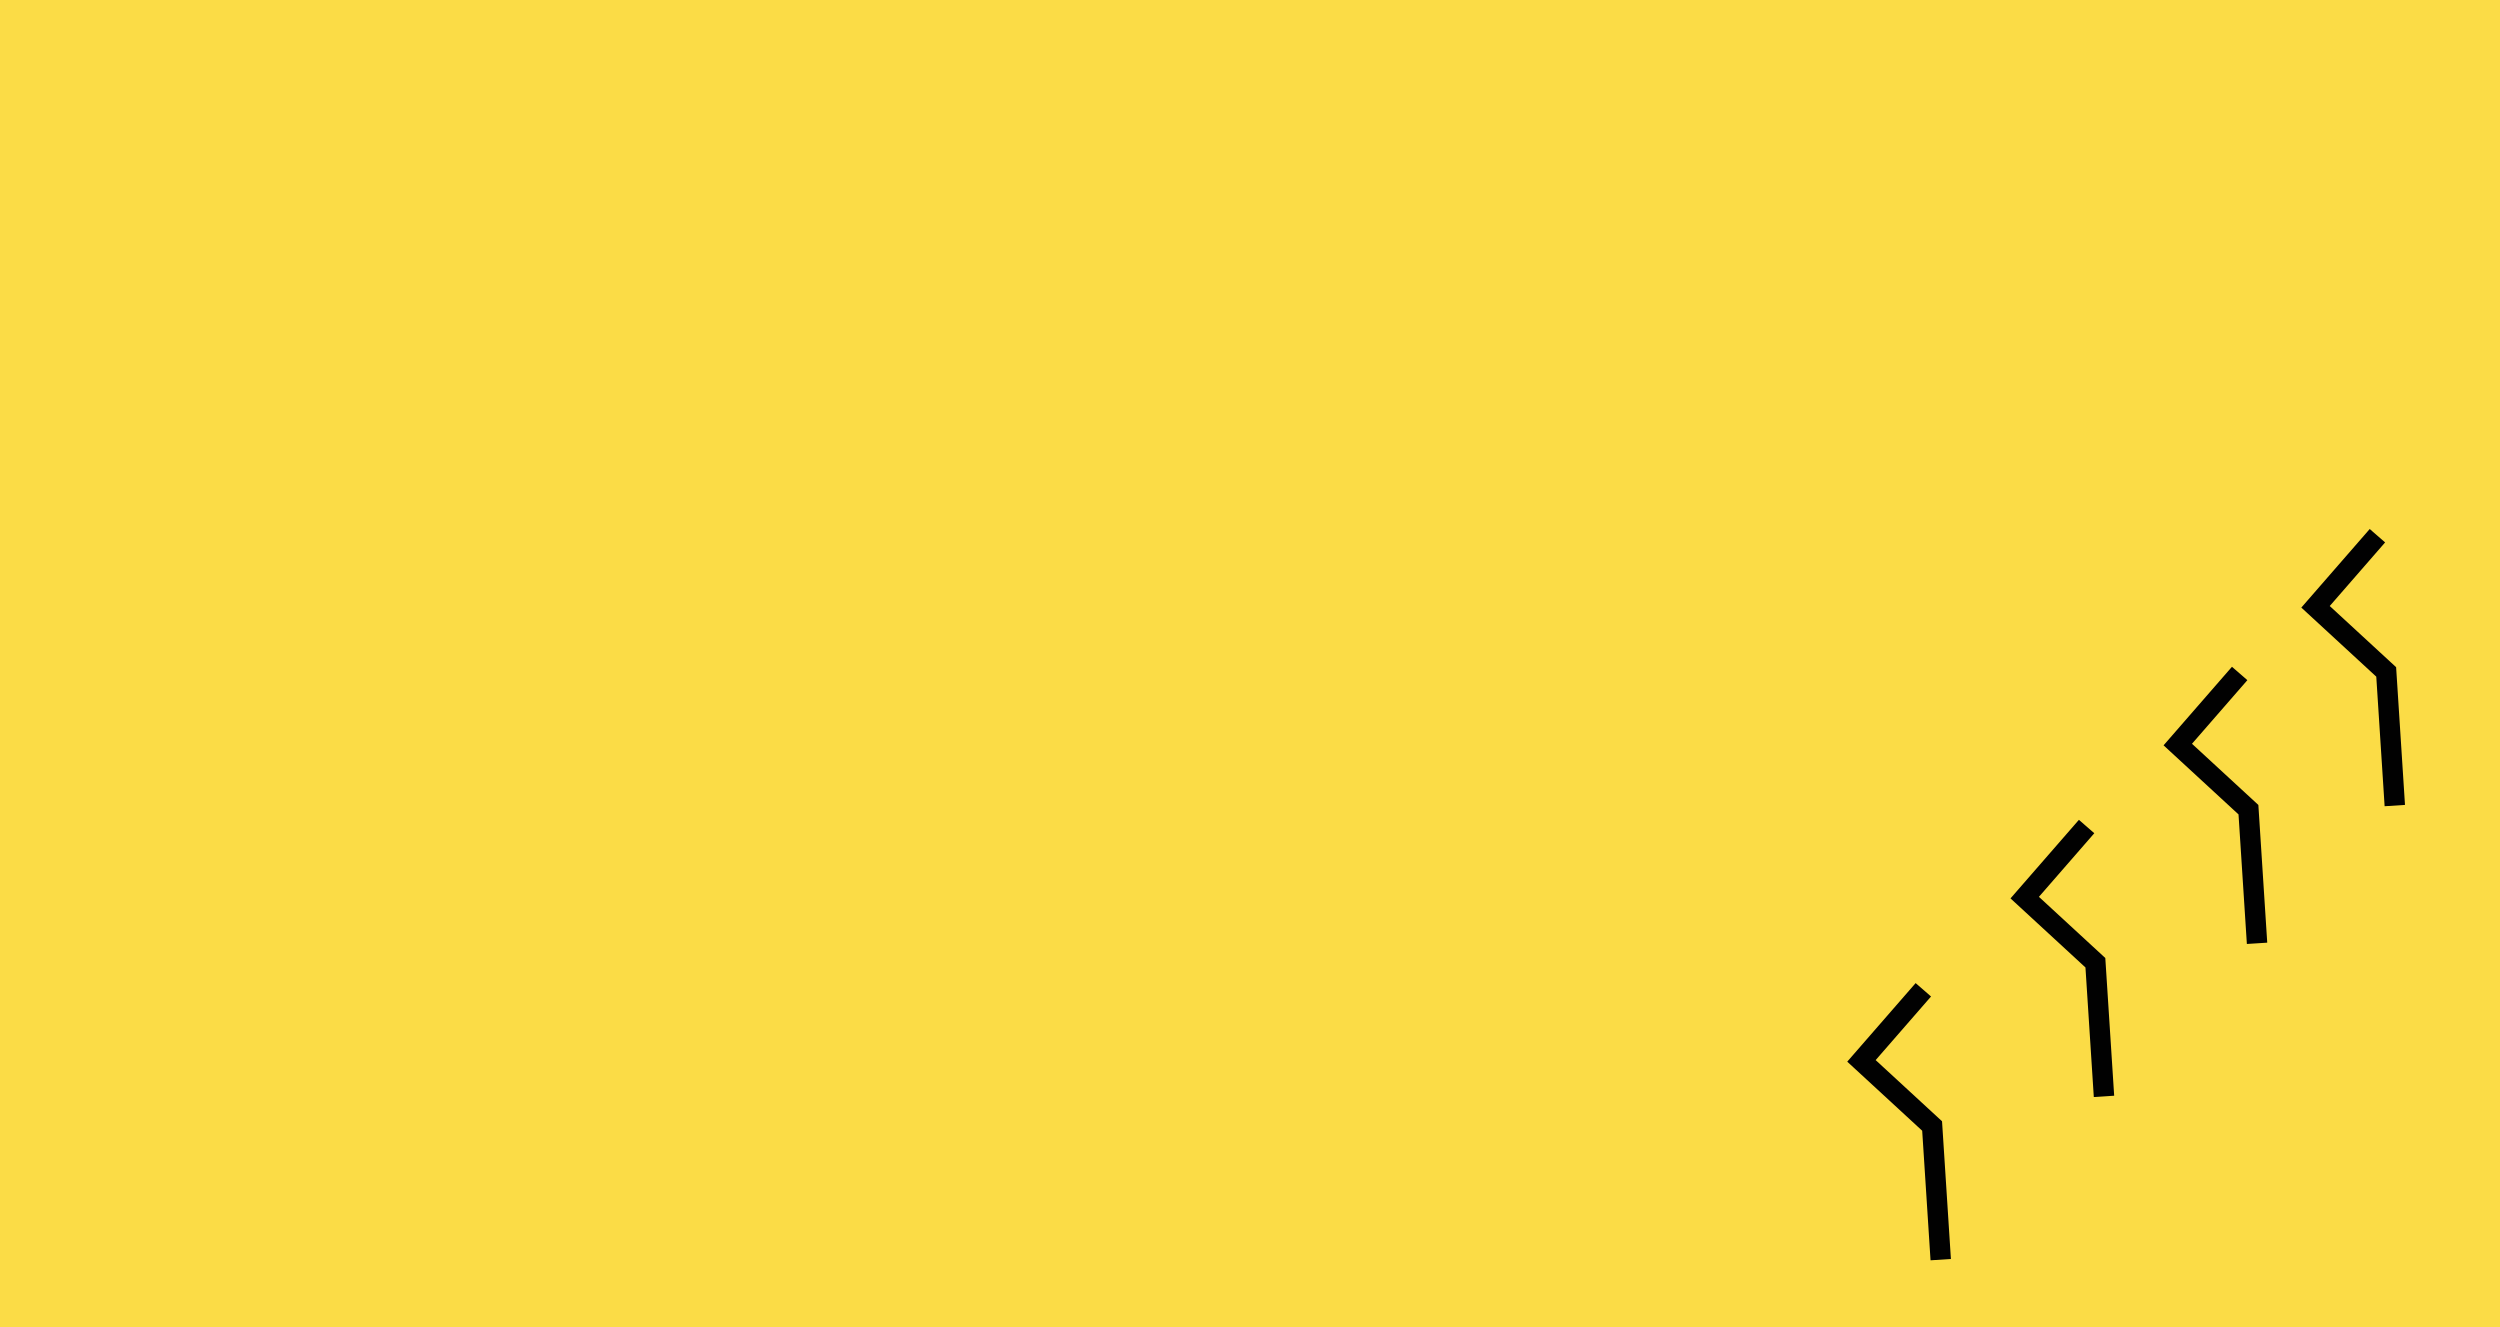
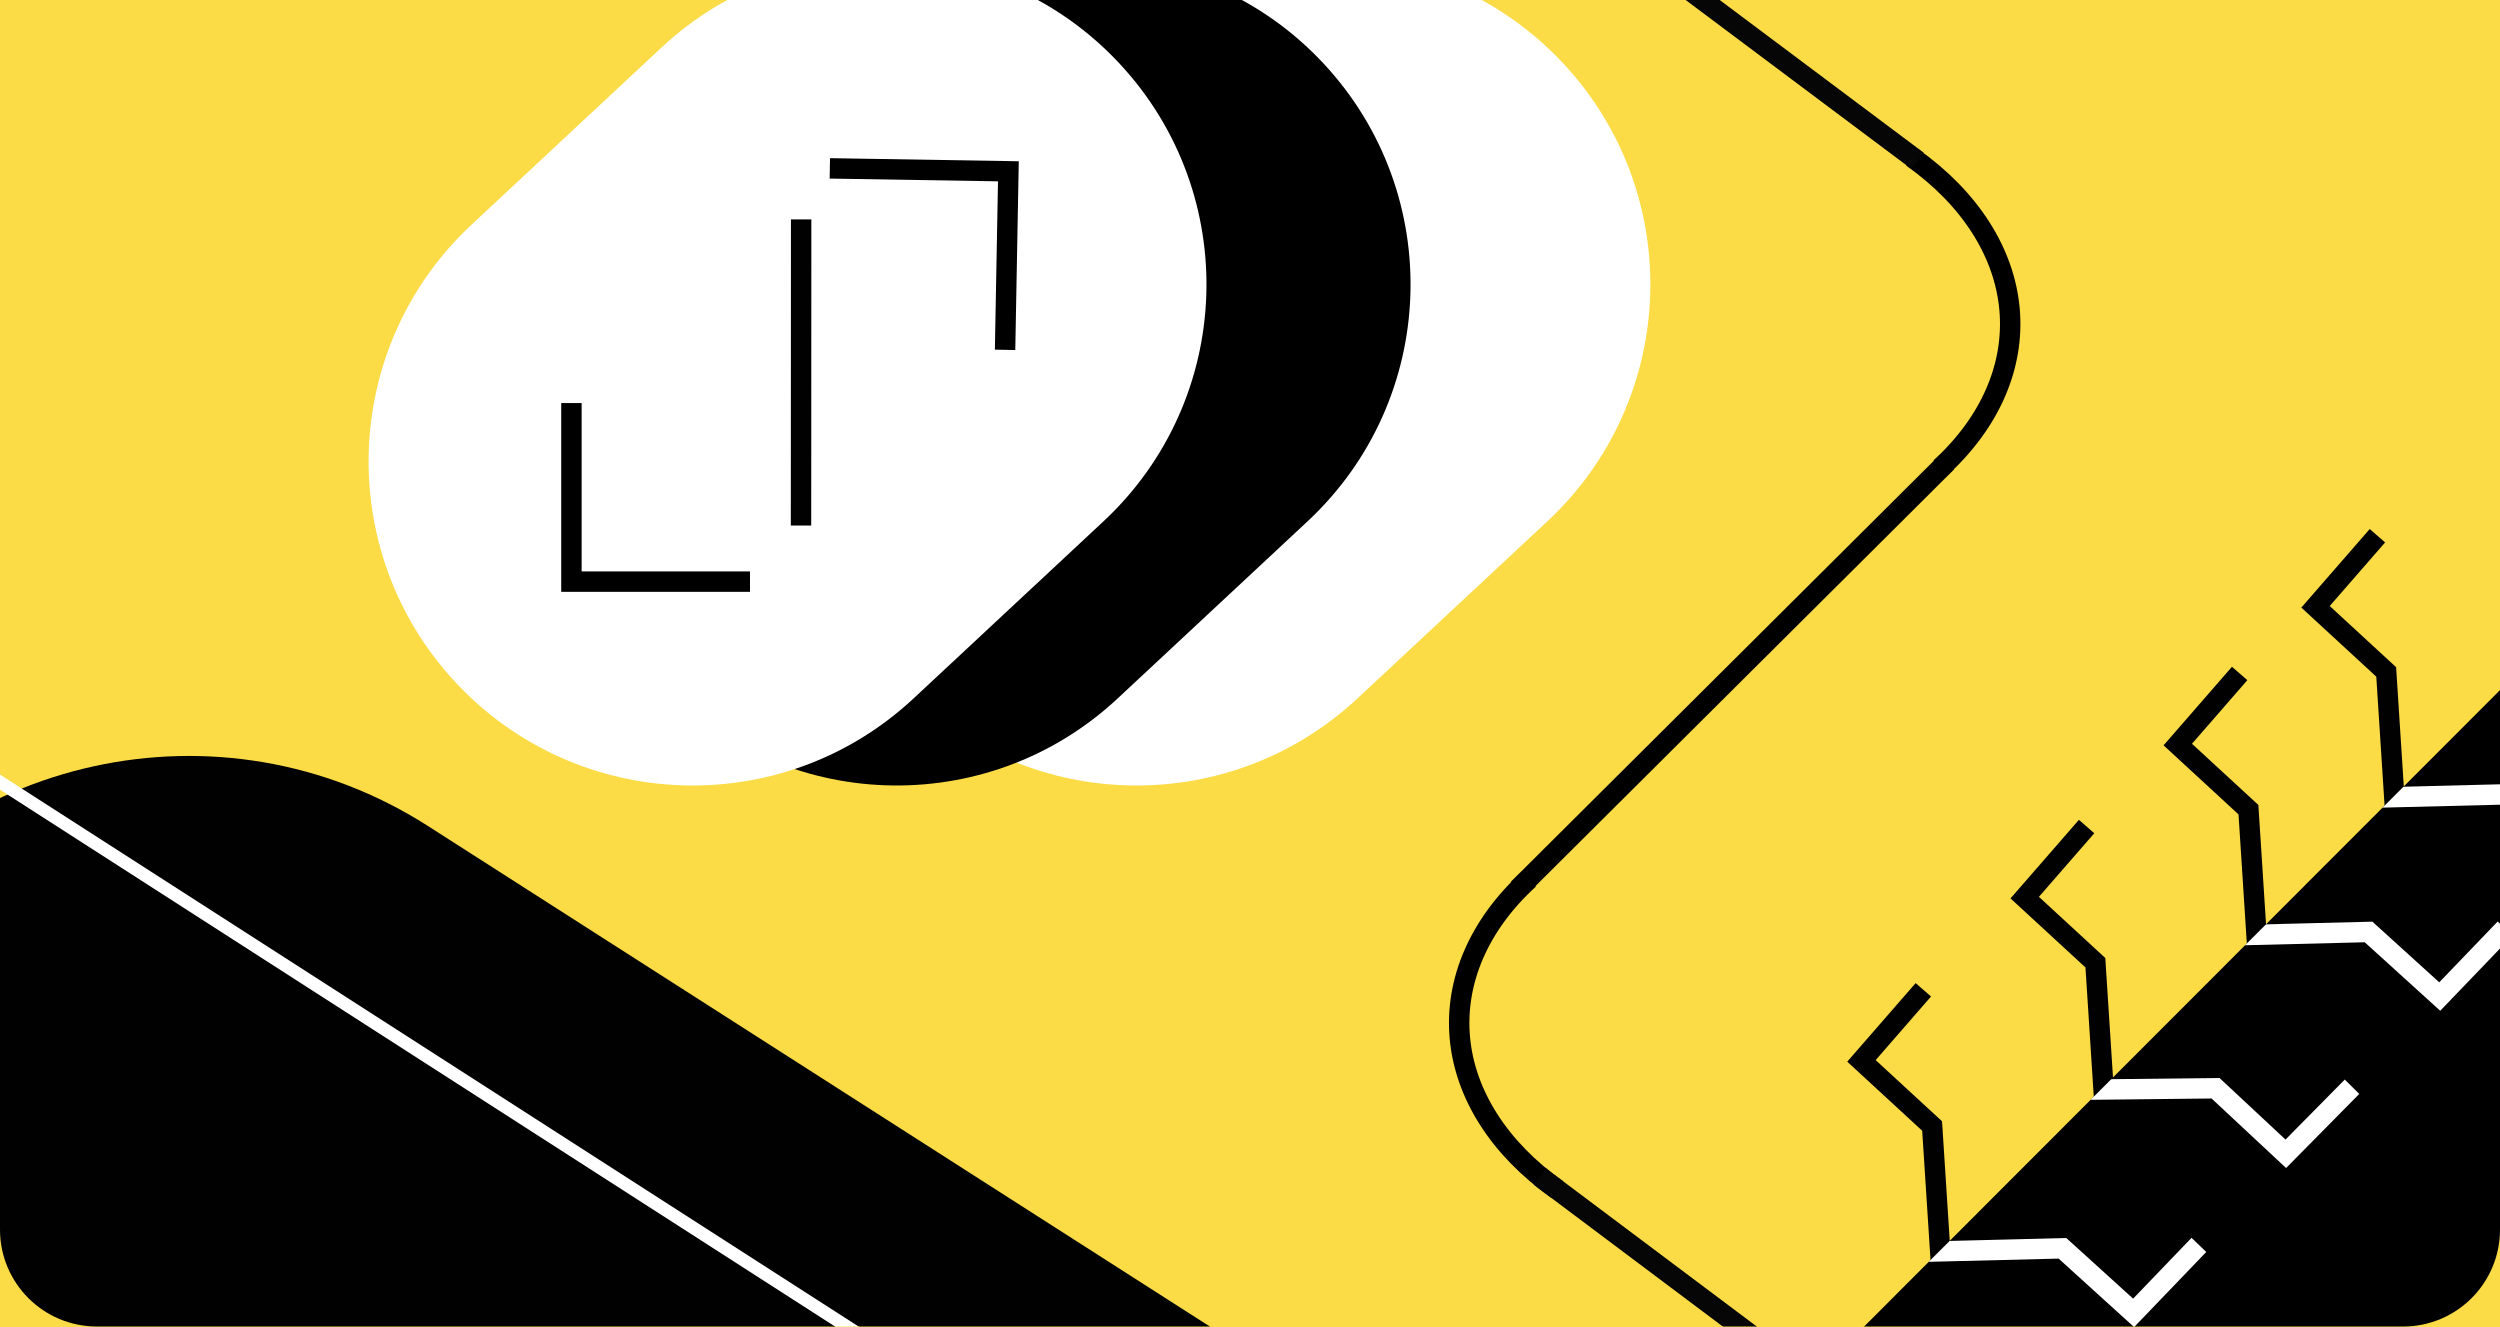
<svg xmlns="http://www.w3.org/2000/svg" width="490" height="260" viewBox="0 0 490 260" fill="none">
  <rect width="490" height="260" fill="#1E1E1E" />
  <rect x="-549" y="-162" width="1600" height="900" fill="#FBDC46" />
  <rect width="490" height="260" rx="19" fill="#FBDC46" />
  <mask id="mask0_0_1" style="mask-type:alpha" maskUnits="userSpaceOnUse" x="0" y="0" width="490" height="260">
    <rect width="490" height="260" rx="19" fill="#FBDC46" />
  </mask>
  <g mask="url(#mask0_0_1)">
    <path d="M469.382 157.89L467.694 131.697L453.844 118.933L465.973 105" stroke="#010101" stroke-width="4" />
    <path d="M442.382 184.89L440.694 158.697L426.844 145.933L438.973 132" stroke="#010101" stroke-width="4" />
    <path d="M412.382 214.89L410.694 188.697L396.844 175.933L408.973 162" stroke="#010101" stroke-width="4" />
    <path d="M380.382 246.89L378.694 220.697L364.844 207.933L376.973 194" stroke="#010101" stroke-width="4" />
  </g>
  <mask id="mask1_0_1" style="mask-type:alpha" maskUnits="userSpaceOnUse" x="0" y="0" width="490" height="260">
- 
- </mask>
+     <rect width="490" height="260" rx="19" fill="#FBDC46" />
+   </mask>
  <g mask="url(#mask1_0_1)">
    <rect x="363" y="262.365" width="182.876" height="82.135" transform="rotate(-45.0233 363 262.365)" fill="black" />
    <rect x="10.619" y="115" width="385.319" height="177.358" rx="87" transform="rotate(32.6245 10.619 115)" fill="#010101" />
    <line x1="-8.324" y1="147.949" x2="173.676" y2="264.949" stroke="white" stroke-width="2.5" />
    <path d="M374.781 30.838C386.204 38.925 392.878 49.54 393.87 60.606C394.861 71.652 390.151 82.715 380.323 91.707" stroke="black" stroke-width="4" />
    <path d="M305.219 233.162C293.796 225.075 287.122 214.46 286.13 203.394C285.139 192.348 289.849 181.285 299.677 172.293" stroke="black" stroke-width="4" />
    <line x1="297.538" y1="174.248" x2="381.589" y2="90.582" stroke="black" stroke-width="4" />
    <line x1="375.844" y1="31.528" x2="303.801" y2="-22.399" stroke="#060606" stroke-width="4" />
    <line x1="359.776" y1="274.083" x2="301.8" y2="230.6" stroke="#060606" stroke-width="4" />
    <mask id="mask2_0_1" style="mask-type:alpha" maskUnits="userSpaceOnUse" x="363" y="133" width="188" height="188">
      <rect x="363" y="262.365" width="182.876" height="82.135" transform="rotate(-45.0233 363 262.365)" fill="black" />
    </mask>
    <g mask="url(#mask2_0_1)">
      <path d="M466 156.32L492.239 155.666L506.188 168.323L518.984 155" stroke="white" stroke-width="4" />
      <path d="M438 183.32L464.239 182.666L478.188 195.323L490.984 182" stroke="white" stroke-width="4" />
      <path d="M408 213.585L434.246 213.295L448.017 226.144L460.997 213" stroke="white" stroke-width="4" />
      <path d="M378 245.32L404.239 244.666L418.188 257.323L430.984 244" stroke="white" stroke-width="4" />
    </g>
    <rect x="133" y="87.323" width="177.894" height="127" rx="63.5" transform="rotate(-43 133 87.3233)" fill="white" />
    <rect x="86" y="87.323" width="177.894" height="127" rx="63.5" transform="rotate(-43 86 87.3233)" fill="black" />
    <rect x="46" y="87.323" width="177.894" height="127" rx="63.5" transform="rotate(-43 46 87.3233)" fill="white" />
    <path d="M196.995 68.569L197.644 33.575L162.648 33" stroke="black" stroke-width="4" />
    <path d="M112 79V114H147" stroke="black" stroke-width="4" />
    <line x1="157.025" y1="43.001" x2="157" y2="103.001" stroke="#010101" stroke-width="4" />
  </g>
</svg>
